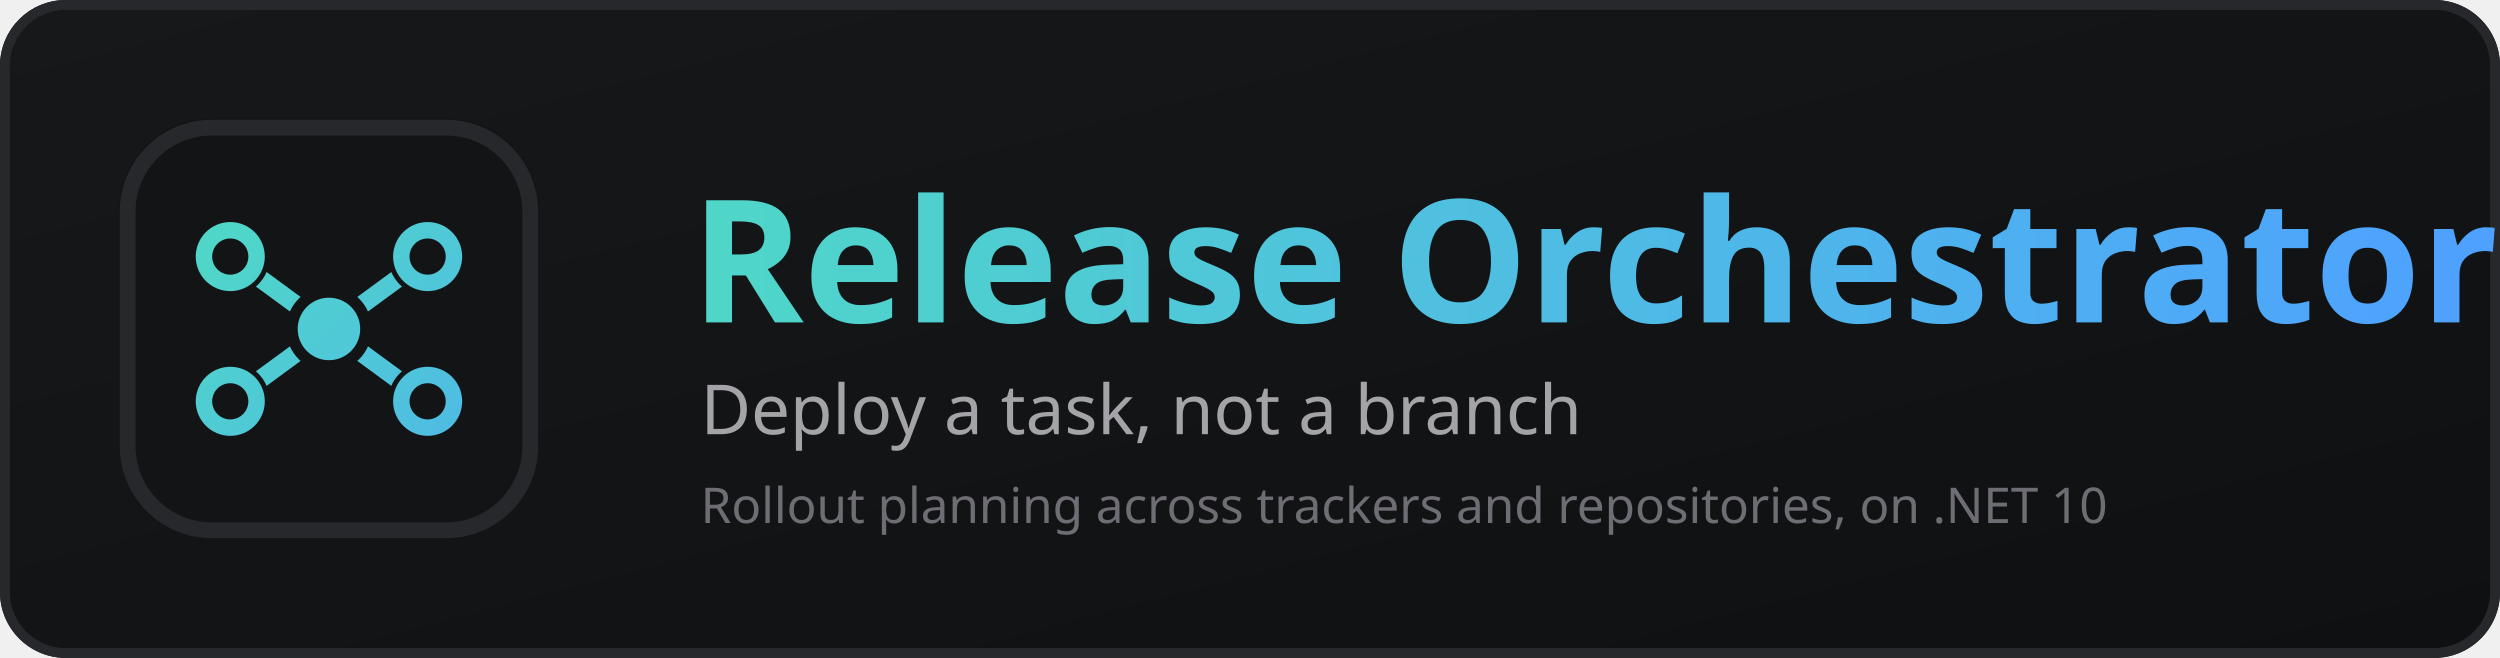
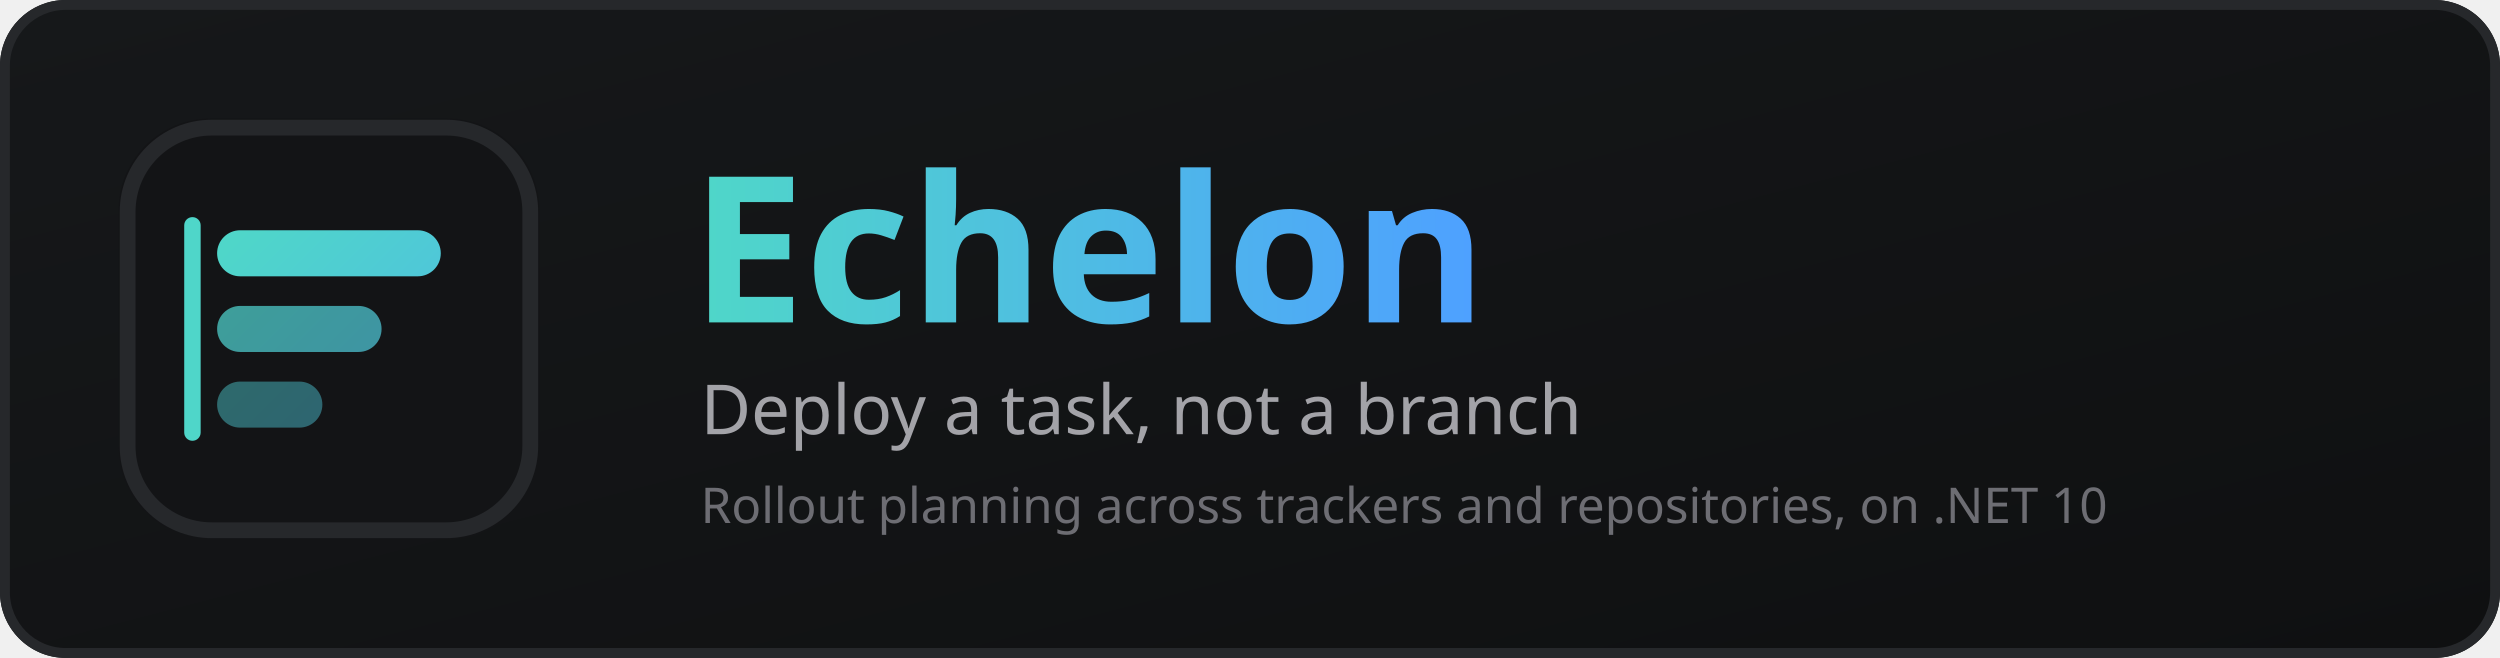
- <svg xmlns="http://www.w3.org/2000/svg" viewBox="0 0 760 200" width="760" height="200" role="img" aria-label="Release Orchestrator - deploy a task, not a branch">
+ <svg xmlns="http://www.w3.org/2000/svg" viewBox="0 0 760 200" width="760" height="200" role="img" aria-label="Echelon - deploy a task, not a branch">
  <defs>
-     <linearGradient id="roPanel" x1="0" y1="0" x2="1" y2="1">
+     <linearGradient id="echPanel" x1="0" y1="0" x2="1" y2="1">
      <stop offset="0" stop-color="#16181a" />
      <stop offset="1" stop-color="#0f1011" />
    </linearGradient>
-     <linearGradient id="roMarkEdge" x1="36" y1="36" x2="164" y2="164" gradientUnits="userSpaceOnUse">
+     <linearGradient id="echMarkEdge" x1="36" y1="36" x2="164" y2="164" gradientUnits="userSpaceOnUse">
      <stop offset="0" stop-color="#4fd6c9" />
      <stop offset="1" stop-color="#4ea1ff" />
    </linearGradient>
-     <linearGradient id="roText" x1="0" y1="0" x2="1" y2="0">
+     <linearGradient id="echText" x1="0" y1="0" x2="1" y2="0">
      <stop offset="0" stop-color="#4fd6c9" />
      <stop offset="1" stop-color="#4ea1ff" />
    </linearGradient>
-     <mask id="bannerNodeCut">
-       <rect x="0" y="0" width="128" height="128" fill="white" />
-       <g fill="black">
-         <circle cx="34" cy="42" r="12" />
-         <circle cx="34" cy="86" r="12" />
-         <circle cx="64" cy="64" r="13" />
-         <circle cx="94" cy="42" r="12" />
-         <circle cx="94" cy="86" r="12" />
-       </g>
-     </mask>
  </defs>
-   <rect x="0" y="0" width="760" height="200" rx="20" fill="url(#roPanel)" />
+   <rect x="0" y="0" width="760" height="200" rx="20" fill="url(#echPanel)" />
  <rect x="1.5" y="1.5" width="757" height="197" rx="18.5" fill="none" stroke="#26282b" stroke-width="3" />
  <g transform="translate(36,36)">
    <rect x="0" y="0" width="128" height="128" rx="28" fill="#131416" />
    <rect x="2.8" y="2.8" width="122.4" height="122.4" rx="25.6" fill="none" stroke="#26282b" stroke-width="4.8" />
-     <g fill="none" stroke="url(#roMarkEdge)" stroke-width="5.5" mask="url(#bannerNodeCut)" stroke-linecap="round">
-       <path d="M34 42 L64 64" />
-       <path d="M34 86 L64 64" />
-       <path d="M64 64 L94 42" />
-       <path d="M64 64 L94 86" />
+     <g fill="url(#echMarkEdge)">
+       <rect x="30" y="34" width="68" height="14" rx="7" />
+       <rect x="30" y="57" width="50" height="14" rx="7" opacity="0.72" />
+       <rect x="30" y="80" width="32" height="14" rx="7" opacity="0.46" />
    </g>
-     <g fill="#131416" stroke="url(#roMarkEdge)" stroke-width="5">
-       <circle cx="34" cy="42" r="8" />
-       <circle cx="34" cy="86" r="8" />
-       <circle cx="94" cy="42" r="8" />
-       <circle cx="94" cy="86" r="8" />
-     </g>
-     <circle cx="64" cy="64" r="9.5" fill="url(#roMarkEdge)" />
+     <rect x="20" y="30" width="5" height="68" rx="2.5" fill="#4fd6c9" />
  </g>
-   <text x="210" y="98" font-family="'Segoe UI', system-ui, -apple-system, sans-serif" font-size="52" font-weight="700" fill="url(#roText)">Release Orchestrator</text>
+   <text x="210" y="98" font-family="'Segoe UI', system-ui, -apple-system, sans-serif" font-size="62" font-weight="700" fill="url(#echText)">Echelon</text>
  <text x="213" y="132" font-family="'Segoe UI', system-ui, -apple-system, sans-serif" font-size="21" font-weight="400" fill="#a3a3a8">Deploy a task, not a branch</text>
  <text x="213" y="159" font-family="'Segoe UI', system-ui, -apple-system, sans-serif" font-size="15" font-weight="400" fill="#6d6d73">Rollout planning across trackers and repositories, on .NET 10</text>
</svg>
